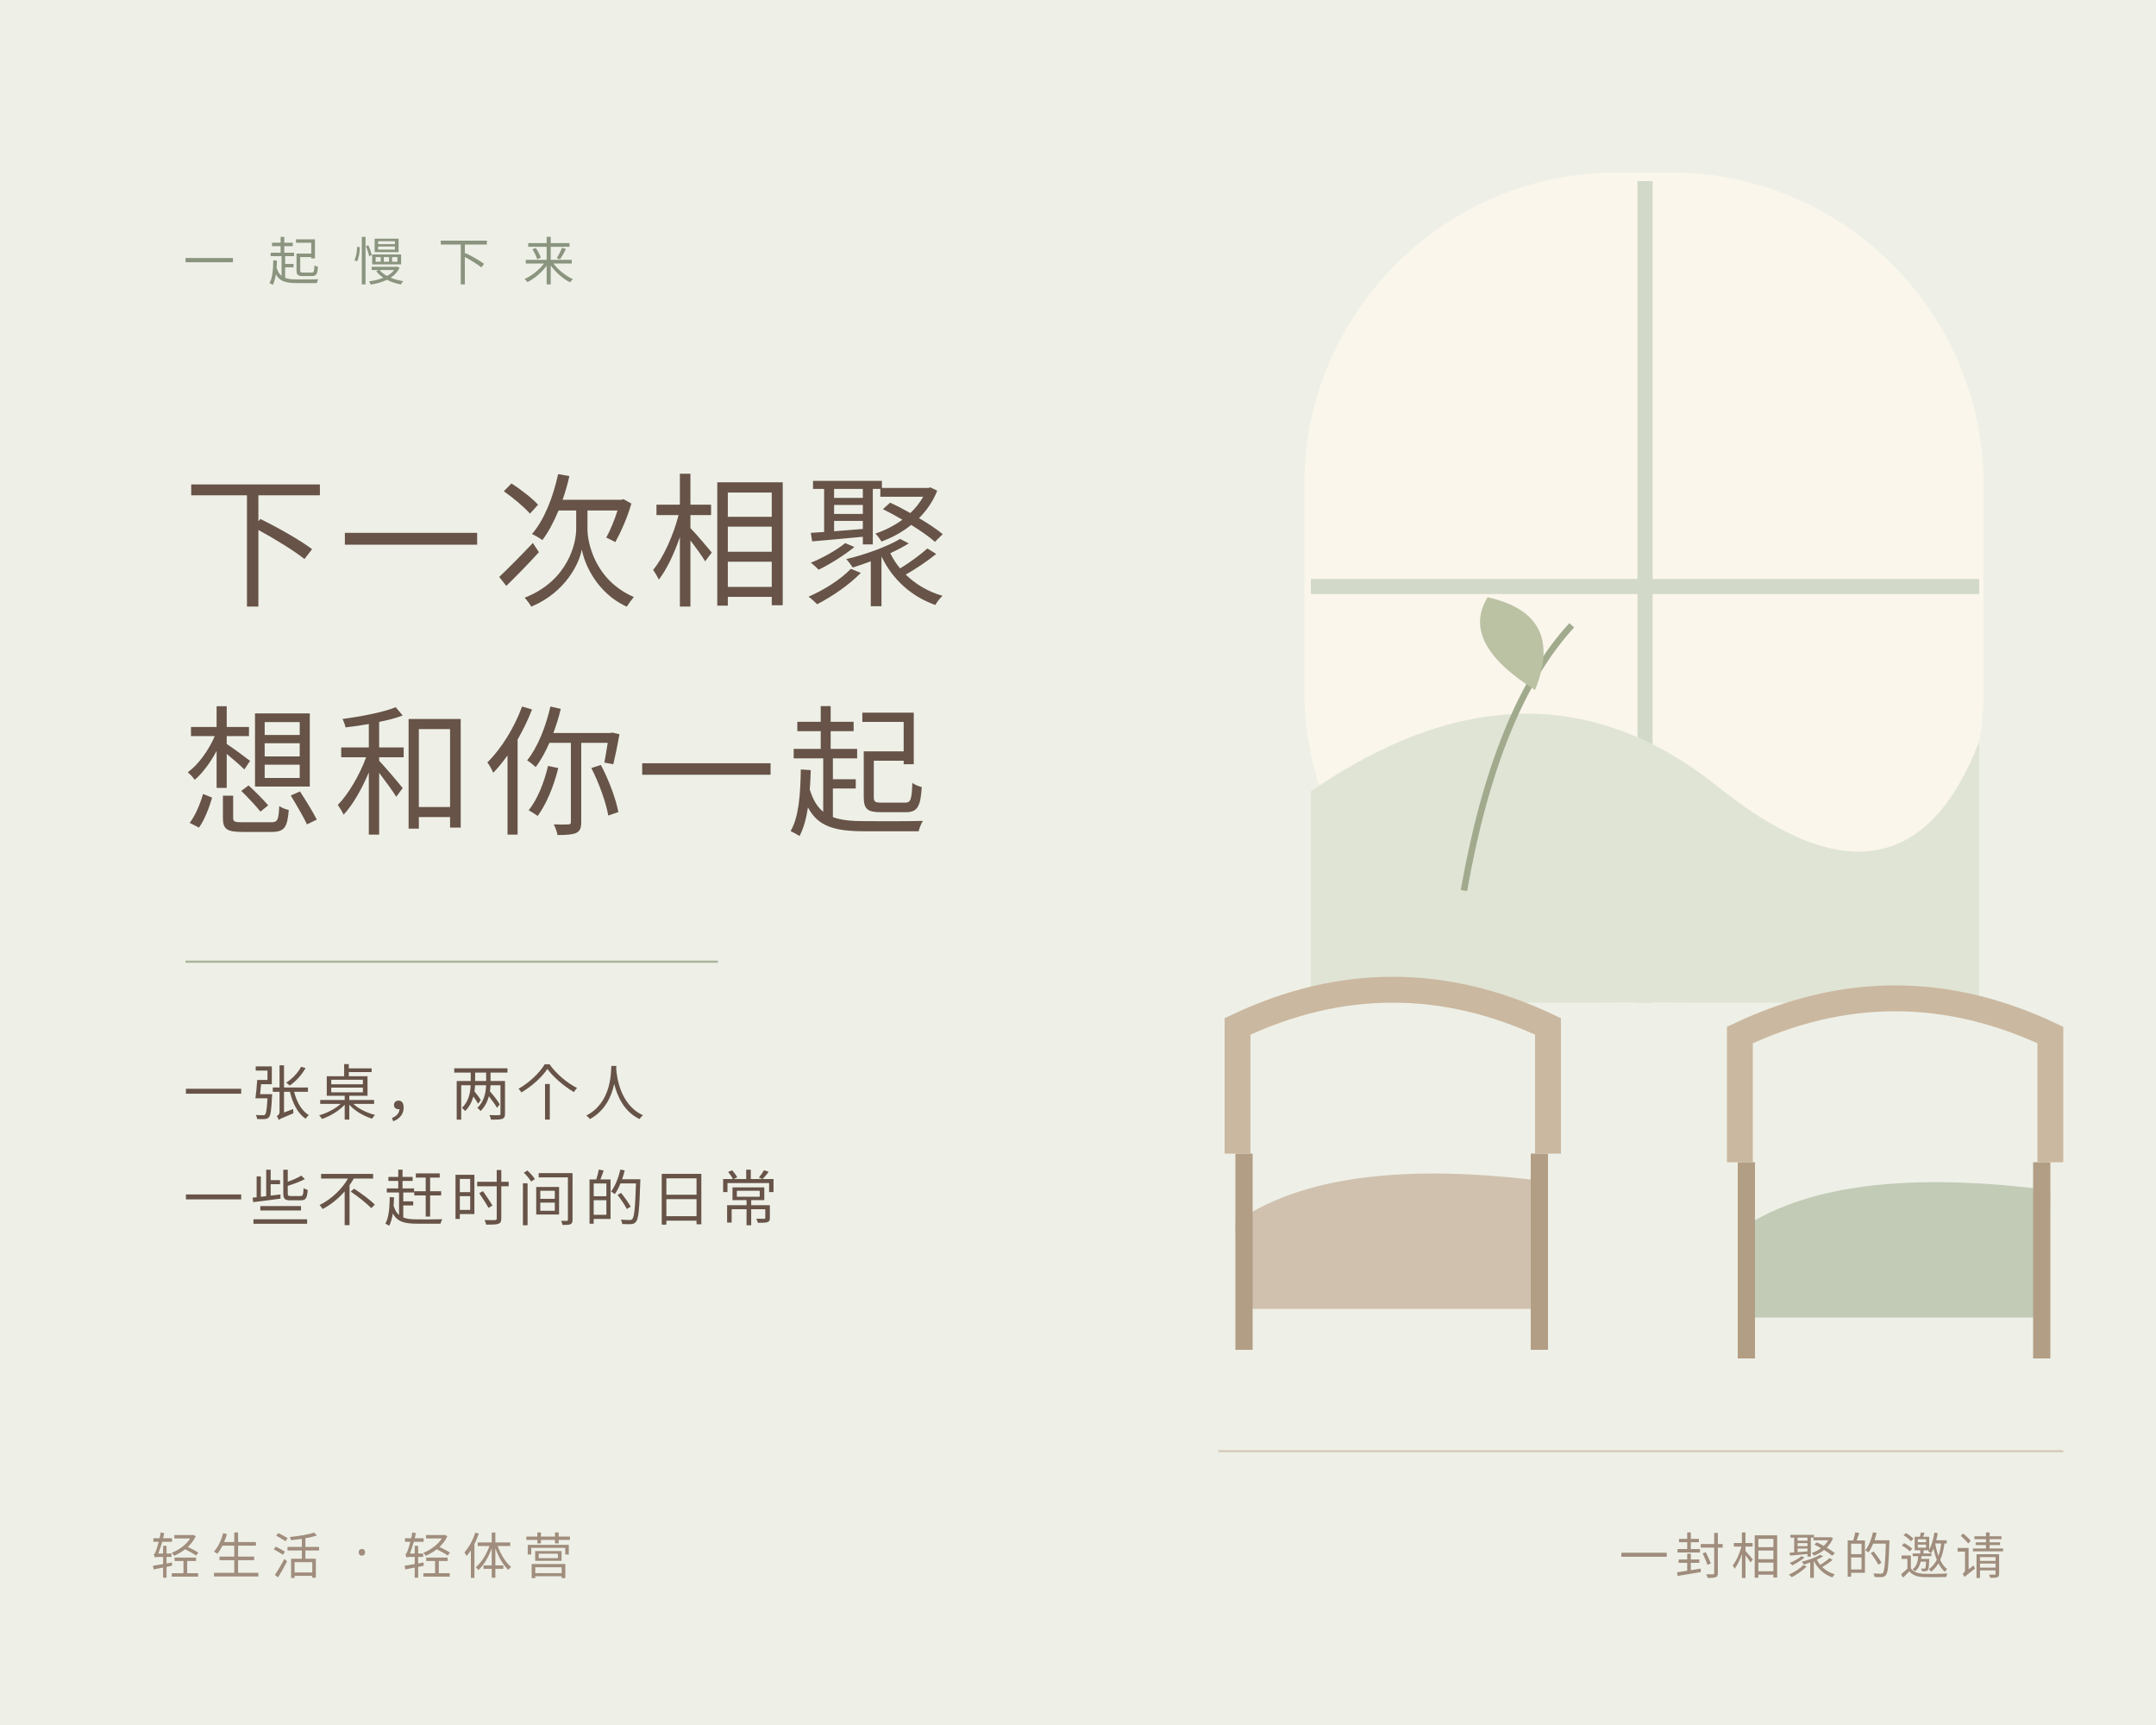
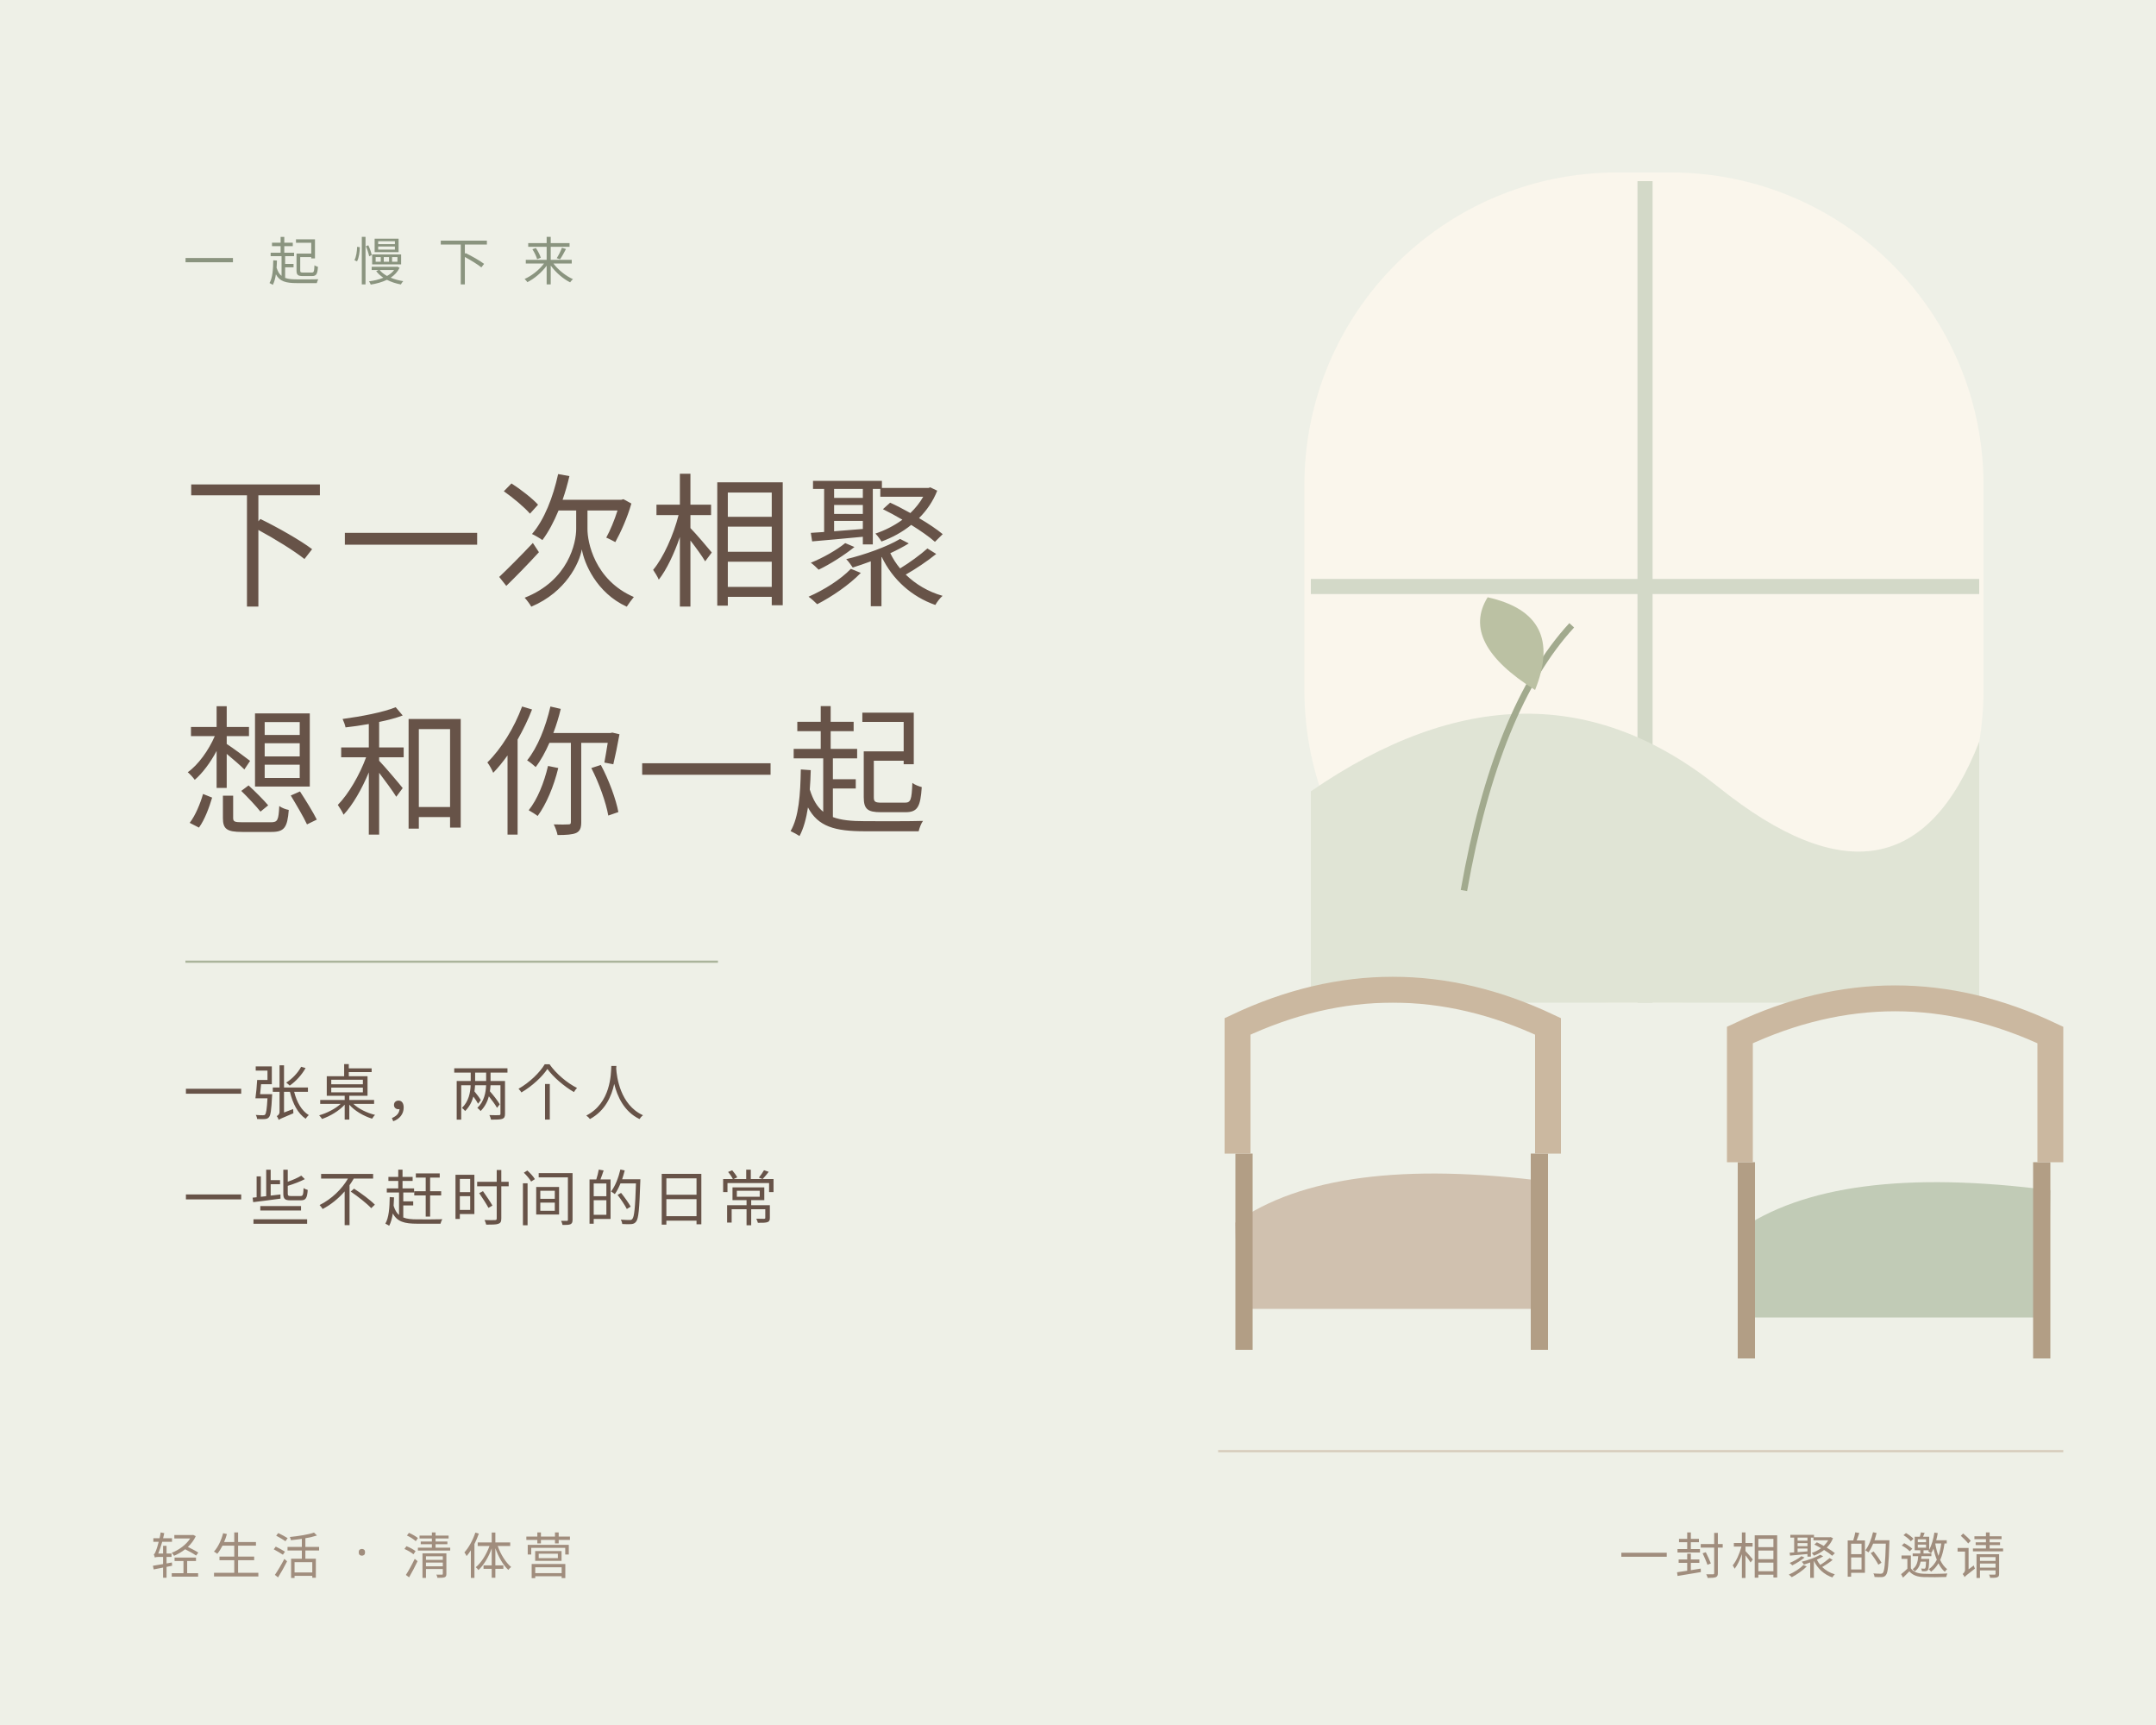
<svg xmlns="http://www.w3.org/2000/svg" width="1000" height="800" viewBox="0 0 1000 800">
  <rect width="1000" height="800" fill="#eef0e7" />
  <rect x="605" y="80" width="315" height="385" rx="145" fill="#faf6ec" />
  <path d="M763 84V465M608 272H918" stroke="#d3d9c8" stroke-width="7" />
  <path d="M608 367Q711 296 797 365T918 344V465H608Z" fill="#e0e4d5" />
  <path d="M679 413Q694 328 729 290" stroke="#a2aa8e" stroke-width="3" fill="none" />
  <path d="M712 320Q677 298 690 277Q726 285 712 320" fill="#bbc1a3" />
  <path d="M573 567Q618 535 718 548L717 607H574Z" fill="#d0c1af" />
  <path d="M806 571Q851 539 951 552L950 611H807Z" fill="#c1cbb6" />
  <path d="M577 535V626M714 535V626M810 539V630M947 539V630" stroke="#b29e85" stroke-width="8" />
  <path d="M574 535V476Q646 442 718 476V535M807 539V480Q879 446 951 480V539" fill="none" stroke="#cbb8a0" stroke-width="12" />
  <path d="M565 673H957" stroke="#d6cbbb" />
  <g font-family="SimSun,serif" fill="#675348">
    <text x="85" y="130" font-size="24" letter-spacing="5" fill="#8a947f">一 起 慢 下 来</text>
    <text x="85" y="276" font-size="67" letter-spacing="5">下一次相聚</text>
    <text x="85" y="382" font-size="65" letter-spacing="5">想和你一起</text>
    <path d="M86 446H333" stroke="#aab49b" />
    <text x="85" y="517" font-size="28" letter-spacing="3">一张桌，两个人</text>
    <text x="85" y="566" font-size="28" letter-spacing="3">一些不赶时间的日常</text>
  </g>
  <g fill="#a08d7d" font-family="SimSun,serif">
-     <text x="70" y="730" font-size="23" letter-spacing="5">轻生活 · 轻体营</text>
+     <text x="70" y="730" font-size="23" letter-spacing="5">轻生活 · 清体营</text>
    <text x="930" y="730" text-anchor="end" font-size="23" letter-spacing="3">一封相聚的邀请</text>
  </g>
</svg>
